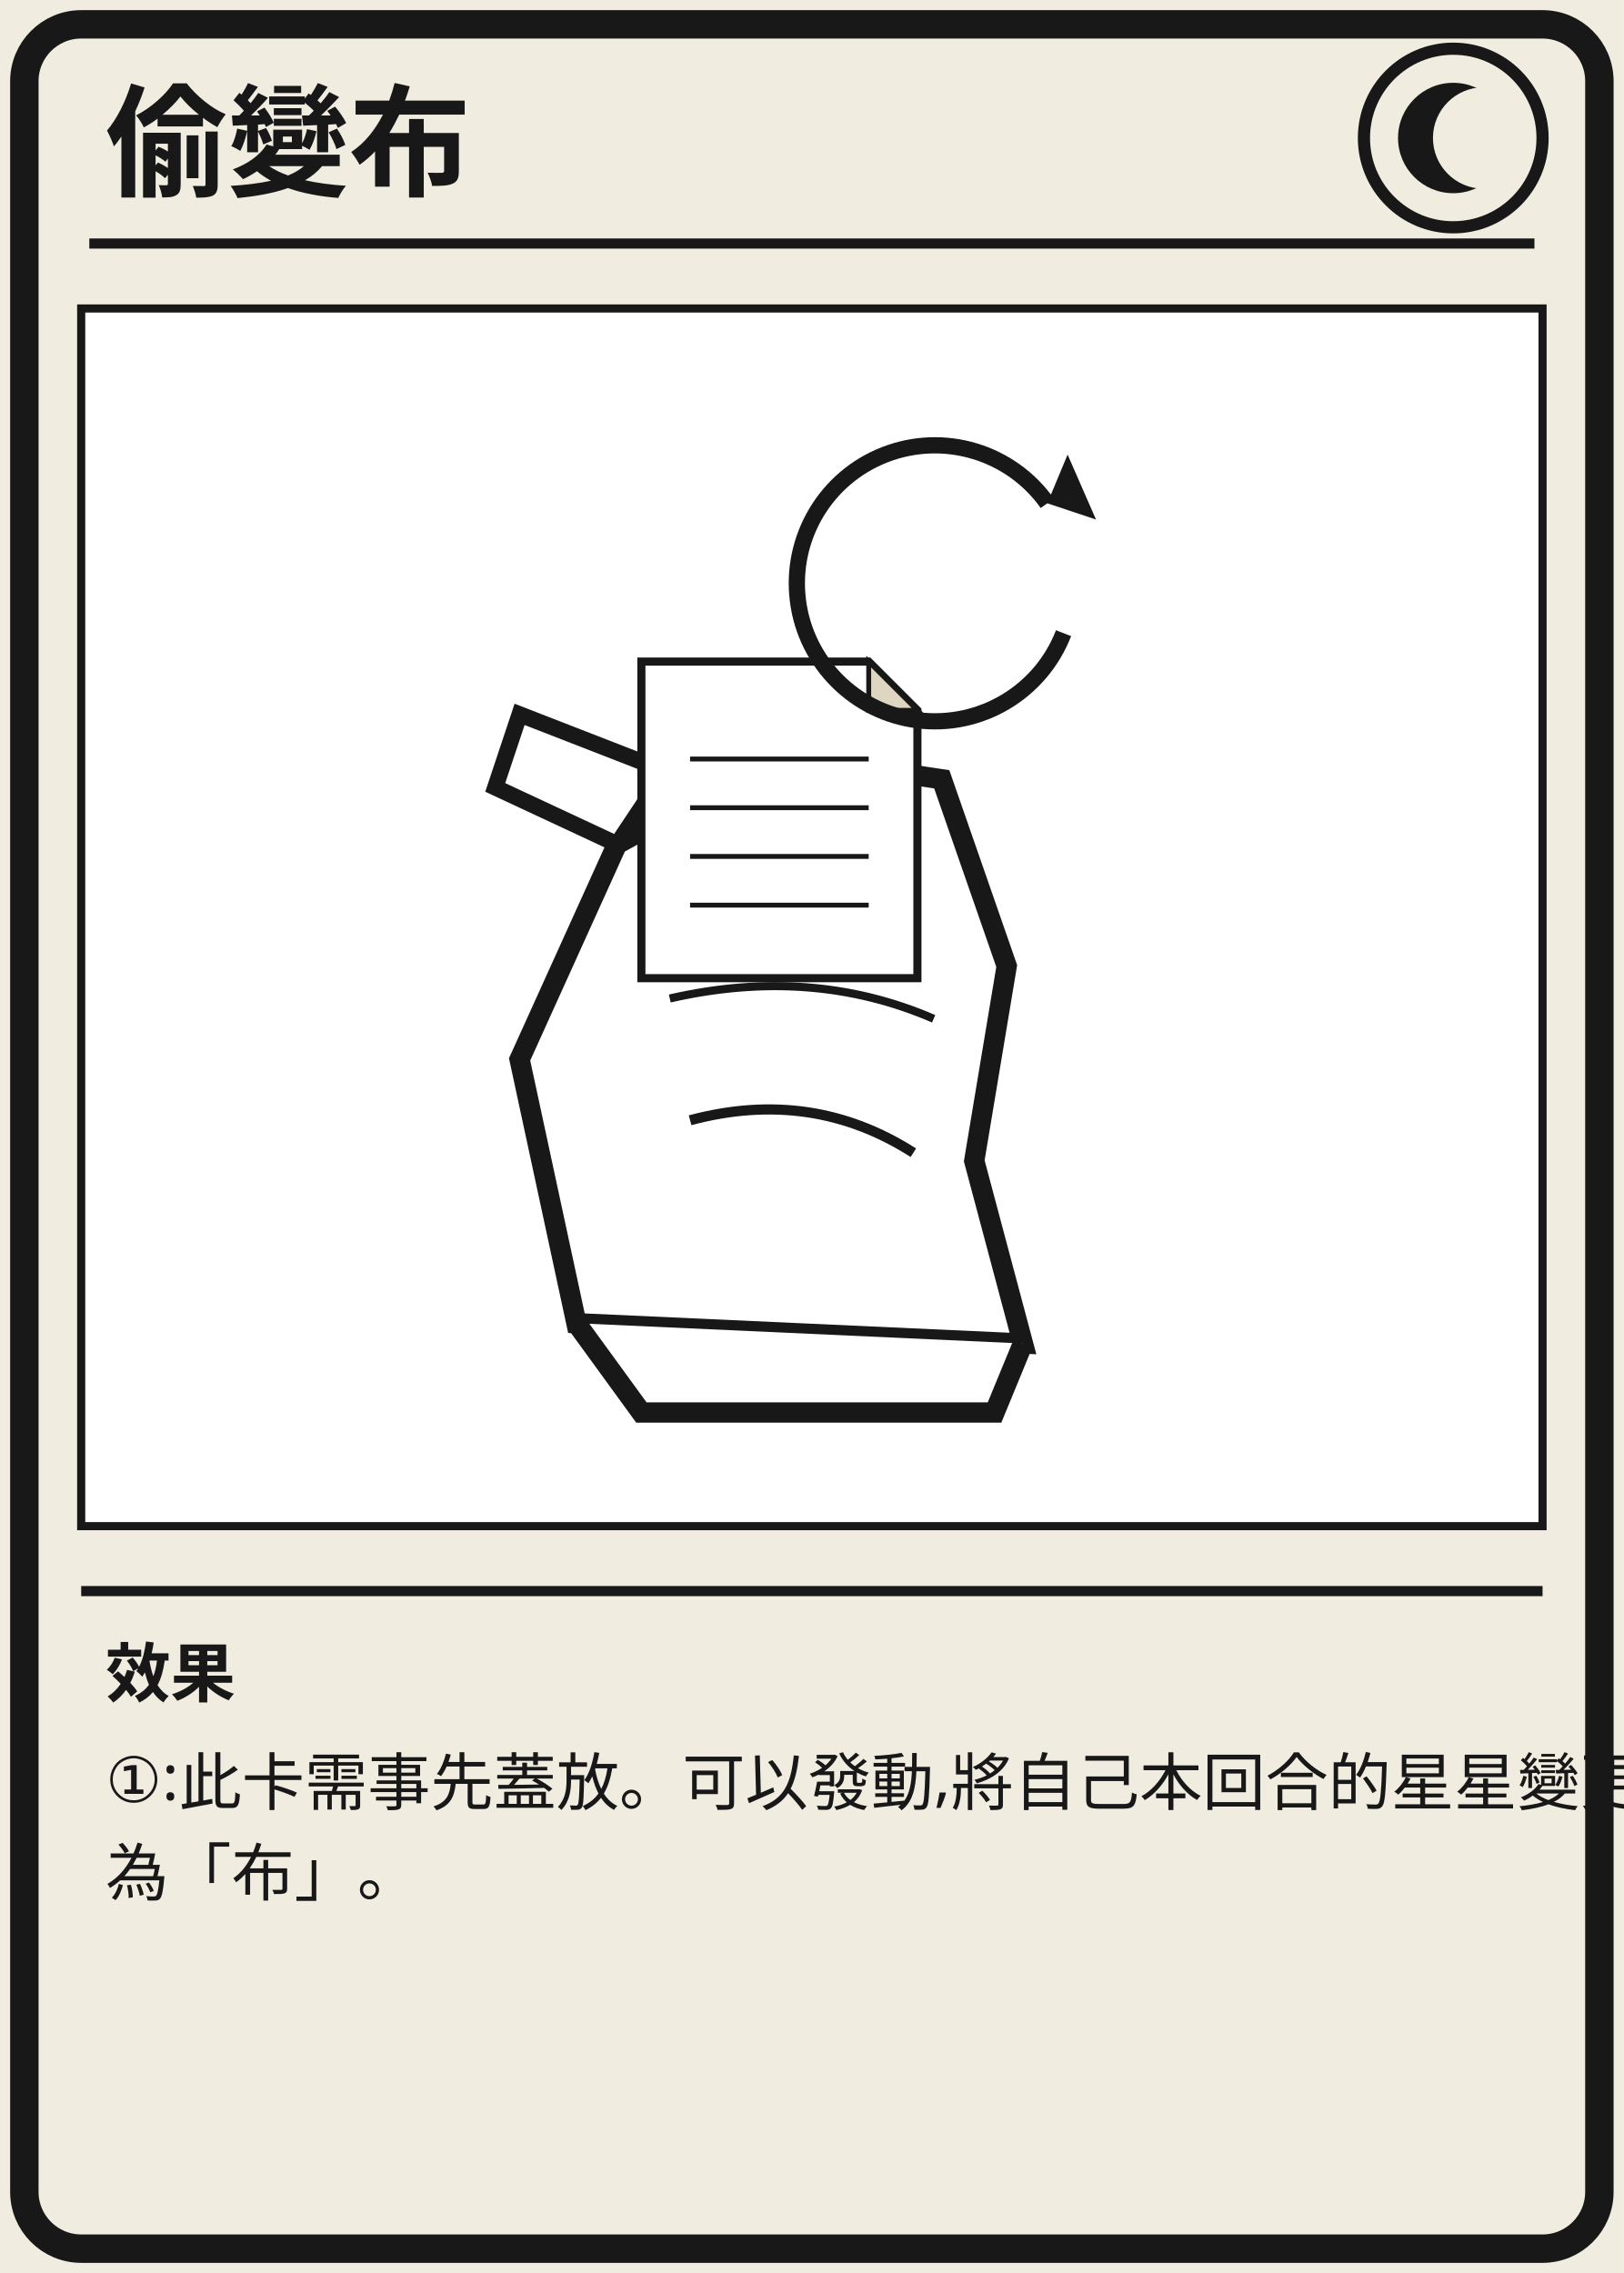
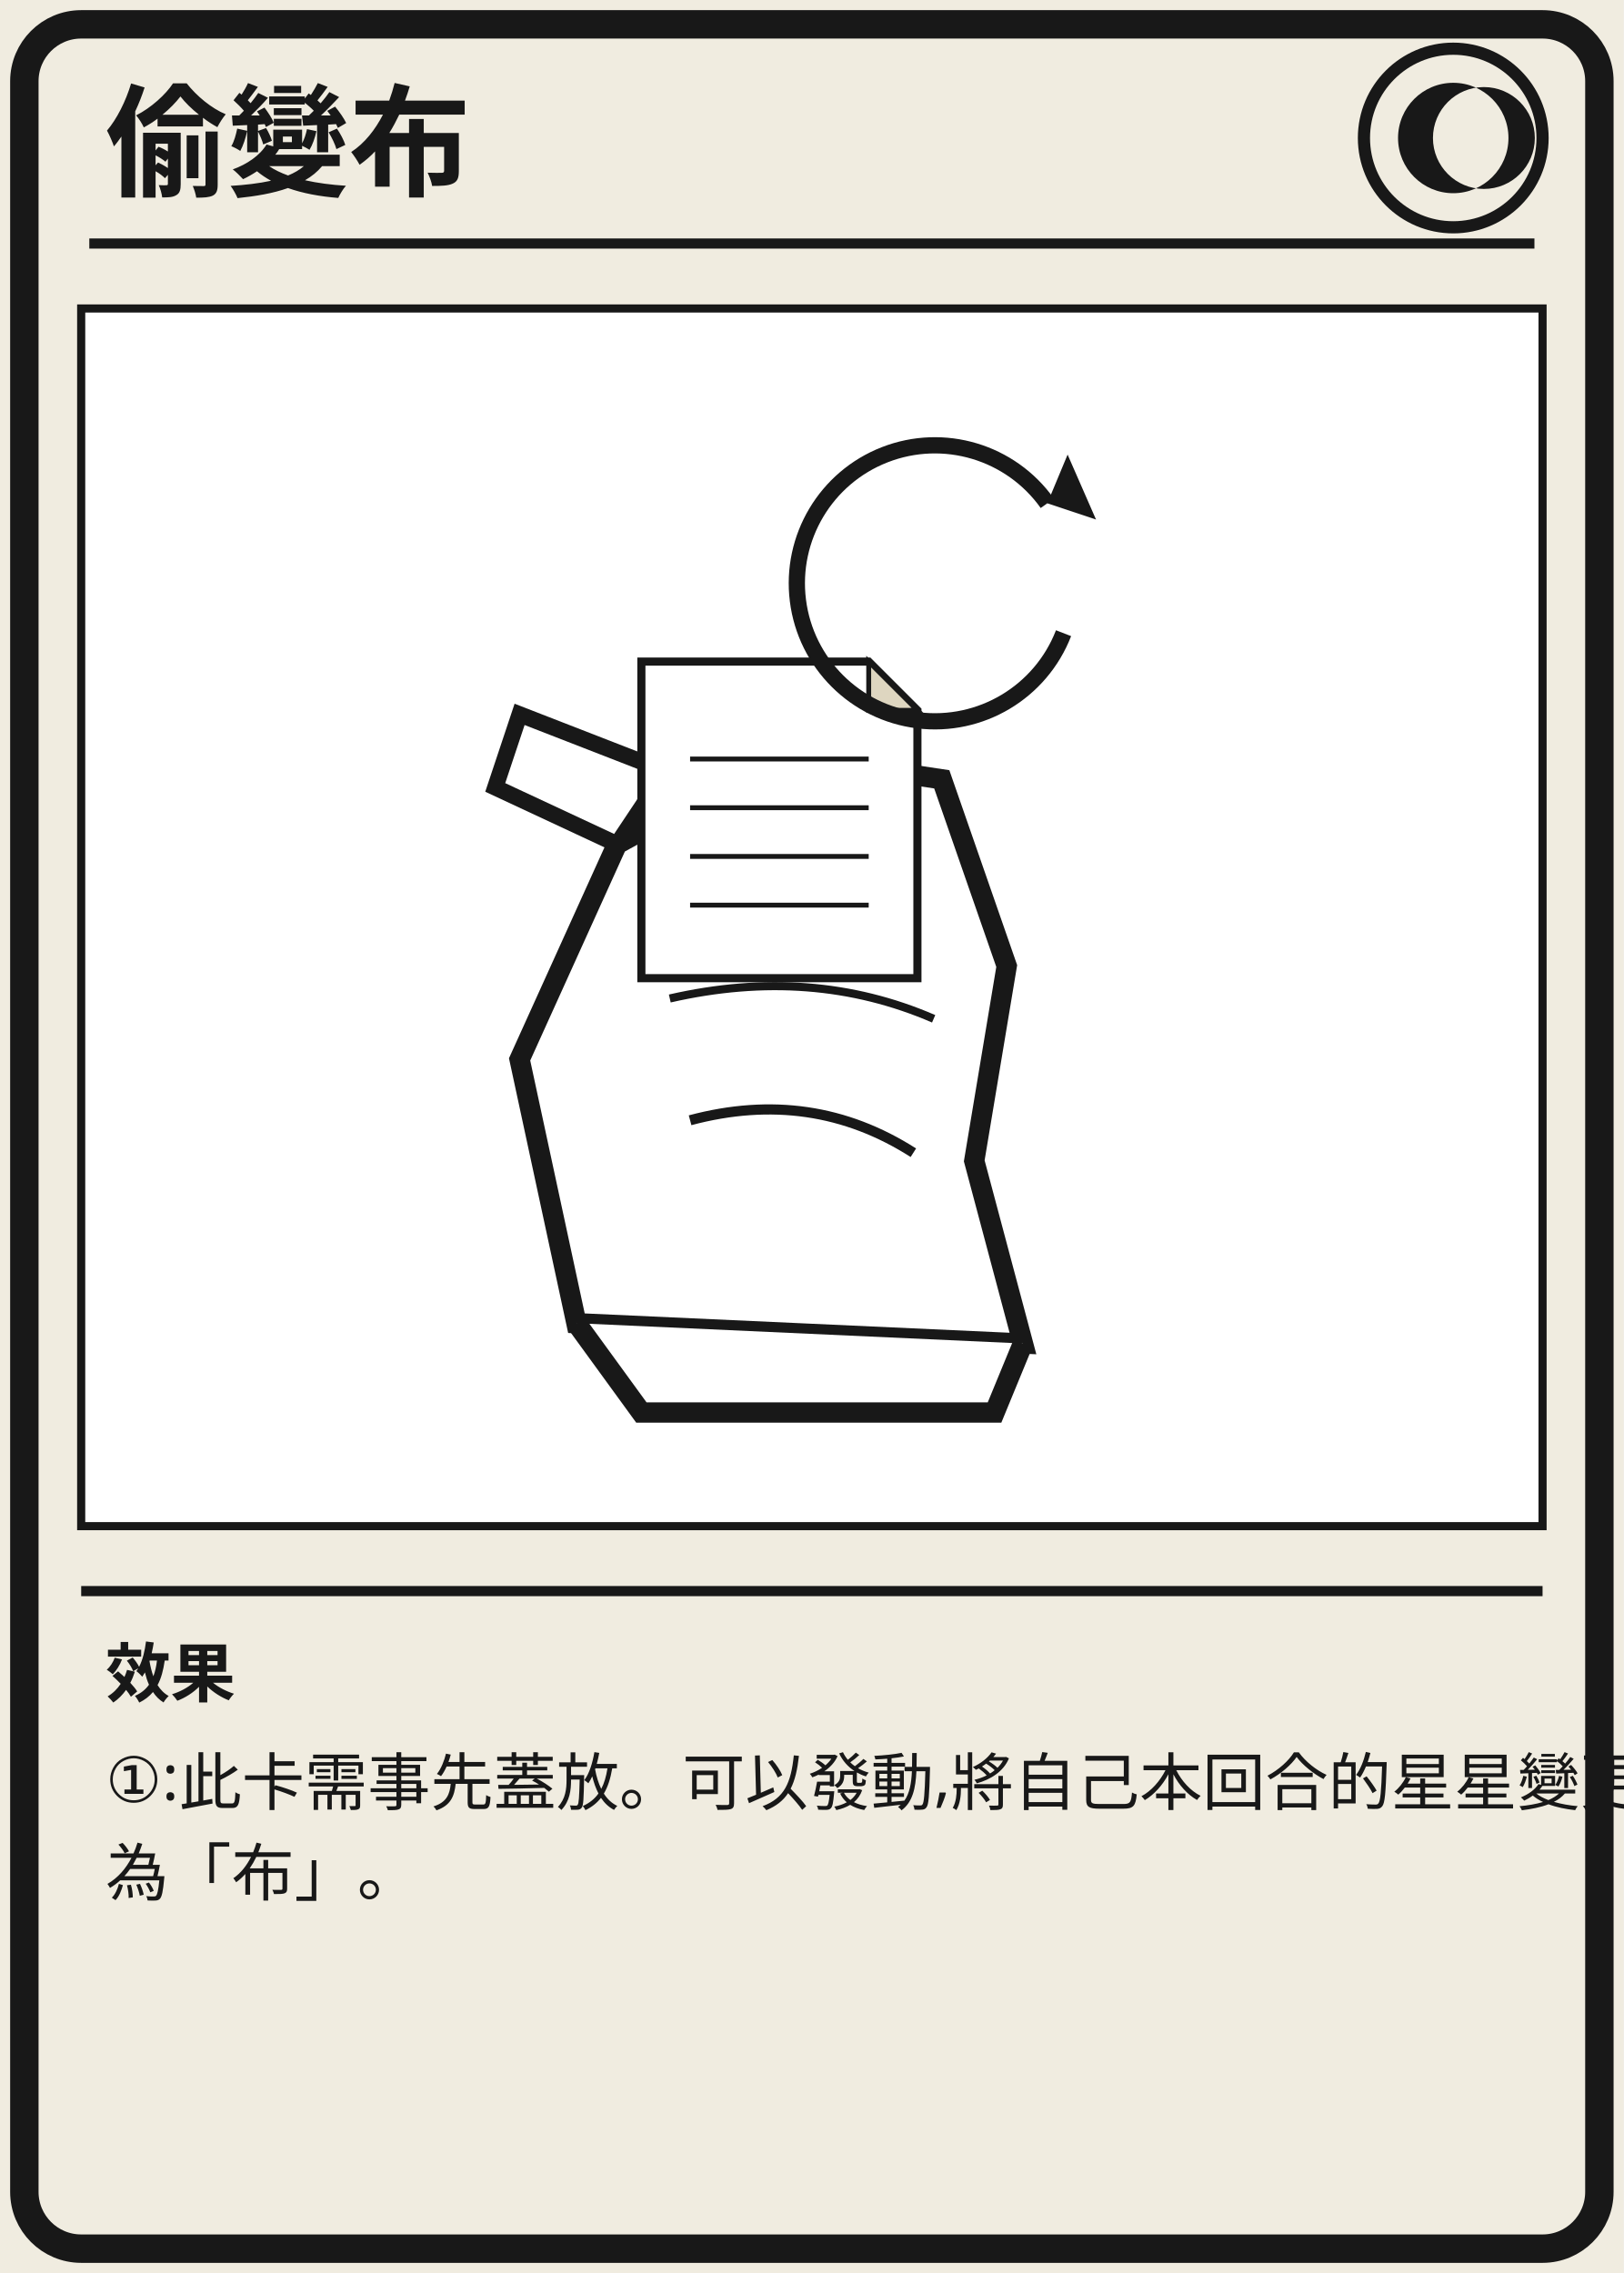
<svg xmlns="http://www.w3.org/2000/svg" viewBox="0 0 400 560" font-family="'Microsoft JhengHei','Noto Sans TC',sans-serif">
  <rect x="0" y="0" width="400" height="560" fill="#f0ece0" />
  <text x="26" y="46" font-size="30" font-weight="700" fill="#181818">偷變布</text>
  <line x1="22" y1="60" x2="378" y2="60" stroke="#181818" stroke-width="2.5" />
  <circle cx="358" cy="34" r="22" fill="#f0ece0" stroke="#181818" stroke-width="3" />
-   <circle cx="358.0" cy="34.0" r="13.6" fill="#181818" />
-   <circle cx="365.5" cy="34.0" r="12.5" fill="#f0ece0" />
+   <path d="M344.4,34.0 A13.6,13.6 0 1,0 371.6,34.0 A13.6,13.6 0 1,0 344.4,34.0 Z M353.0,34.0 A12.5,12.5 0 1,0 378.1,34.0 A12.5,12.5 0 1,0 353.0,34.0 Z" fill="#181818" fill-rule="evenodd" />
  <rect x="20" y="76" width="360" height="300" fill="#ffffff" stroke="#181818" stroke-width="2" />
  <g transform="translate(200,226)">
    <polygon points="-58.0,100.0 -72.0,35.0 -48.0,-18.0 -8.0,-40.0 32.0,-34.0 48.0,12.0 40.0,60.0 52.0,105.0" fill="#ffffff" stroke="#181818" stroke-width="5" />
    <polygon points="-48.0,-18.0 -78.0,-32.0 -72.0,-50.0 -36.0,-36.0" fill="#ffffff" stroke="#181818" stroke-width="4" />
    <path d="M-58,100 L-42,122 L45,122 L52,105" fill="#ffffff" stroke="#181818" stroke-width="5" />
    <path d="M-30,50 Q0,42 25,58" fill="none" stroke="#181818" stroke-width="2.5" />
    <path d="M-35,20 Q0,12 30,25" fill="none" stroke="#181818" stroke-width="2" />
    <g transform="translate(-8,-25) scale(0.4)">
      <polygon points="-85.0,-95.0 55.0,-95.0 85.0,-65.0 85.0,100.0 -85.0,100.0" fill="#ffffff" stroke="#181818" stroke-width="5" />
      <polygon points="55.0,-95.0 85.0,-65.0 55.0,-65.0" fill="#ded6c0" stroke="#181818" stroke-width="3" />
      <line x1="-55" y1="-35" x2="55" y2="-35" stroke="#181818" stroke-width="3" />
      <line x1="-55" y1="-5" x2="55" y2="-5" stroke="#181818" stroke-width="3" />
      <line x1="-55" y1="25" x2="55" y2="25" stroke="#181818" stroke-width="3" />
      <line x1="-55" y1="55" x2="55" y2="55" stroke="#181818" stroke-width="3" />
    </g>
    <path d="M62,-70 A34,34 0 1 1 58,-102" fill="none" stroke="#181818" stroke-width="4" />
    <polygon points="58,-102 70,-98 63,-114" fill="#181818" />
  </g>
  <line x1="20" y1="392" x2="380" y2="392" stroke="#181818" stroke-width="2.5" />
  <text x="26" y="418" font-size="16" font-weight="700" fill="#181818">效果</text>
  <text x="26" y="444" font-size="15.5" font-weight="400" fill="#181818">①:此卡需事先蓋放。可以發動,將自己本回合的星星變更</text>
  <text x="26" y="467" font-size="15.5" font-weight="400" fill="#181818">為「布」。</text>
  <rect x="6" y="6" width="388" height="548" rx="14" fill="none" stroke="#181818" stroke-width="7" />
</svg>
